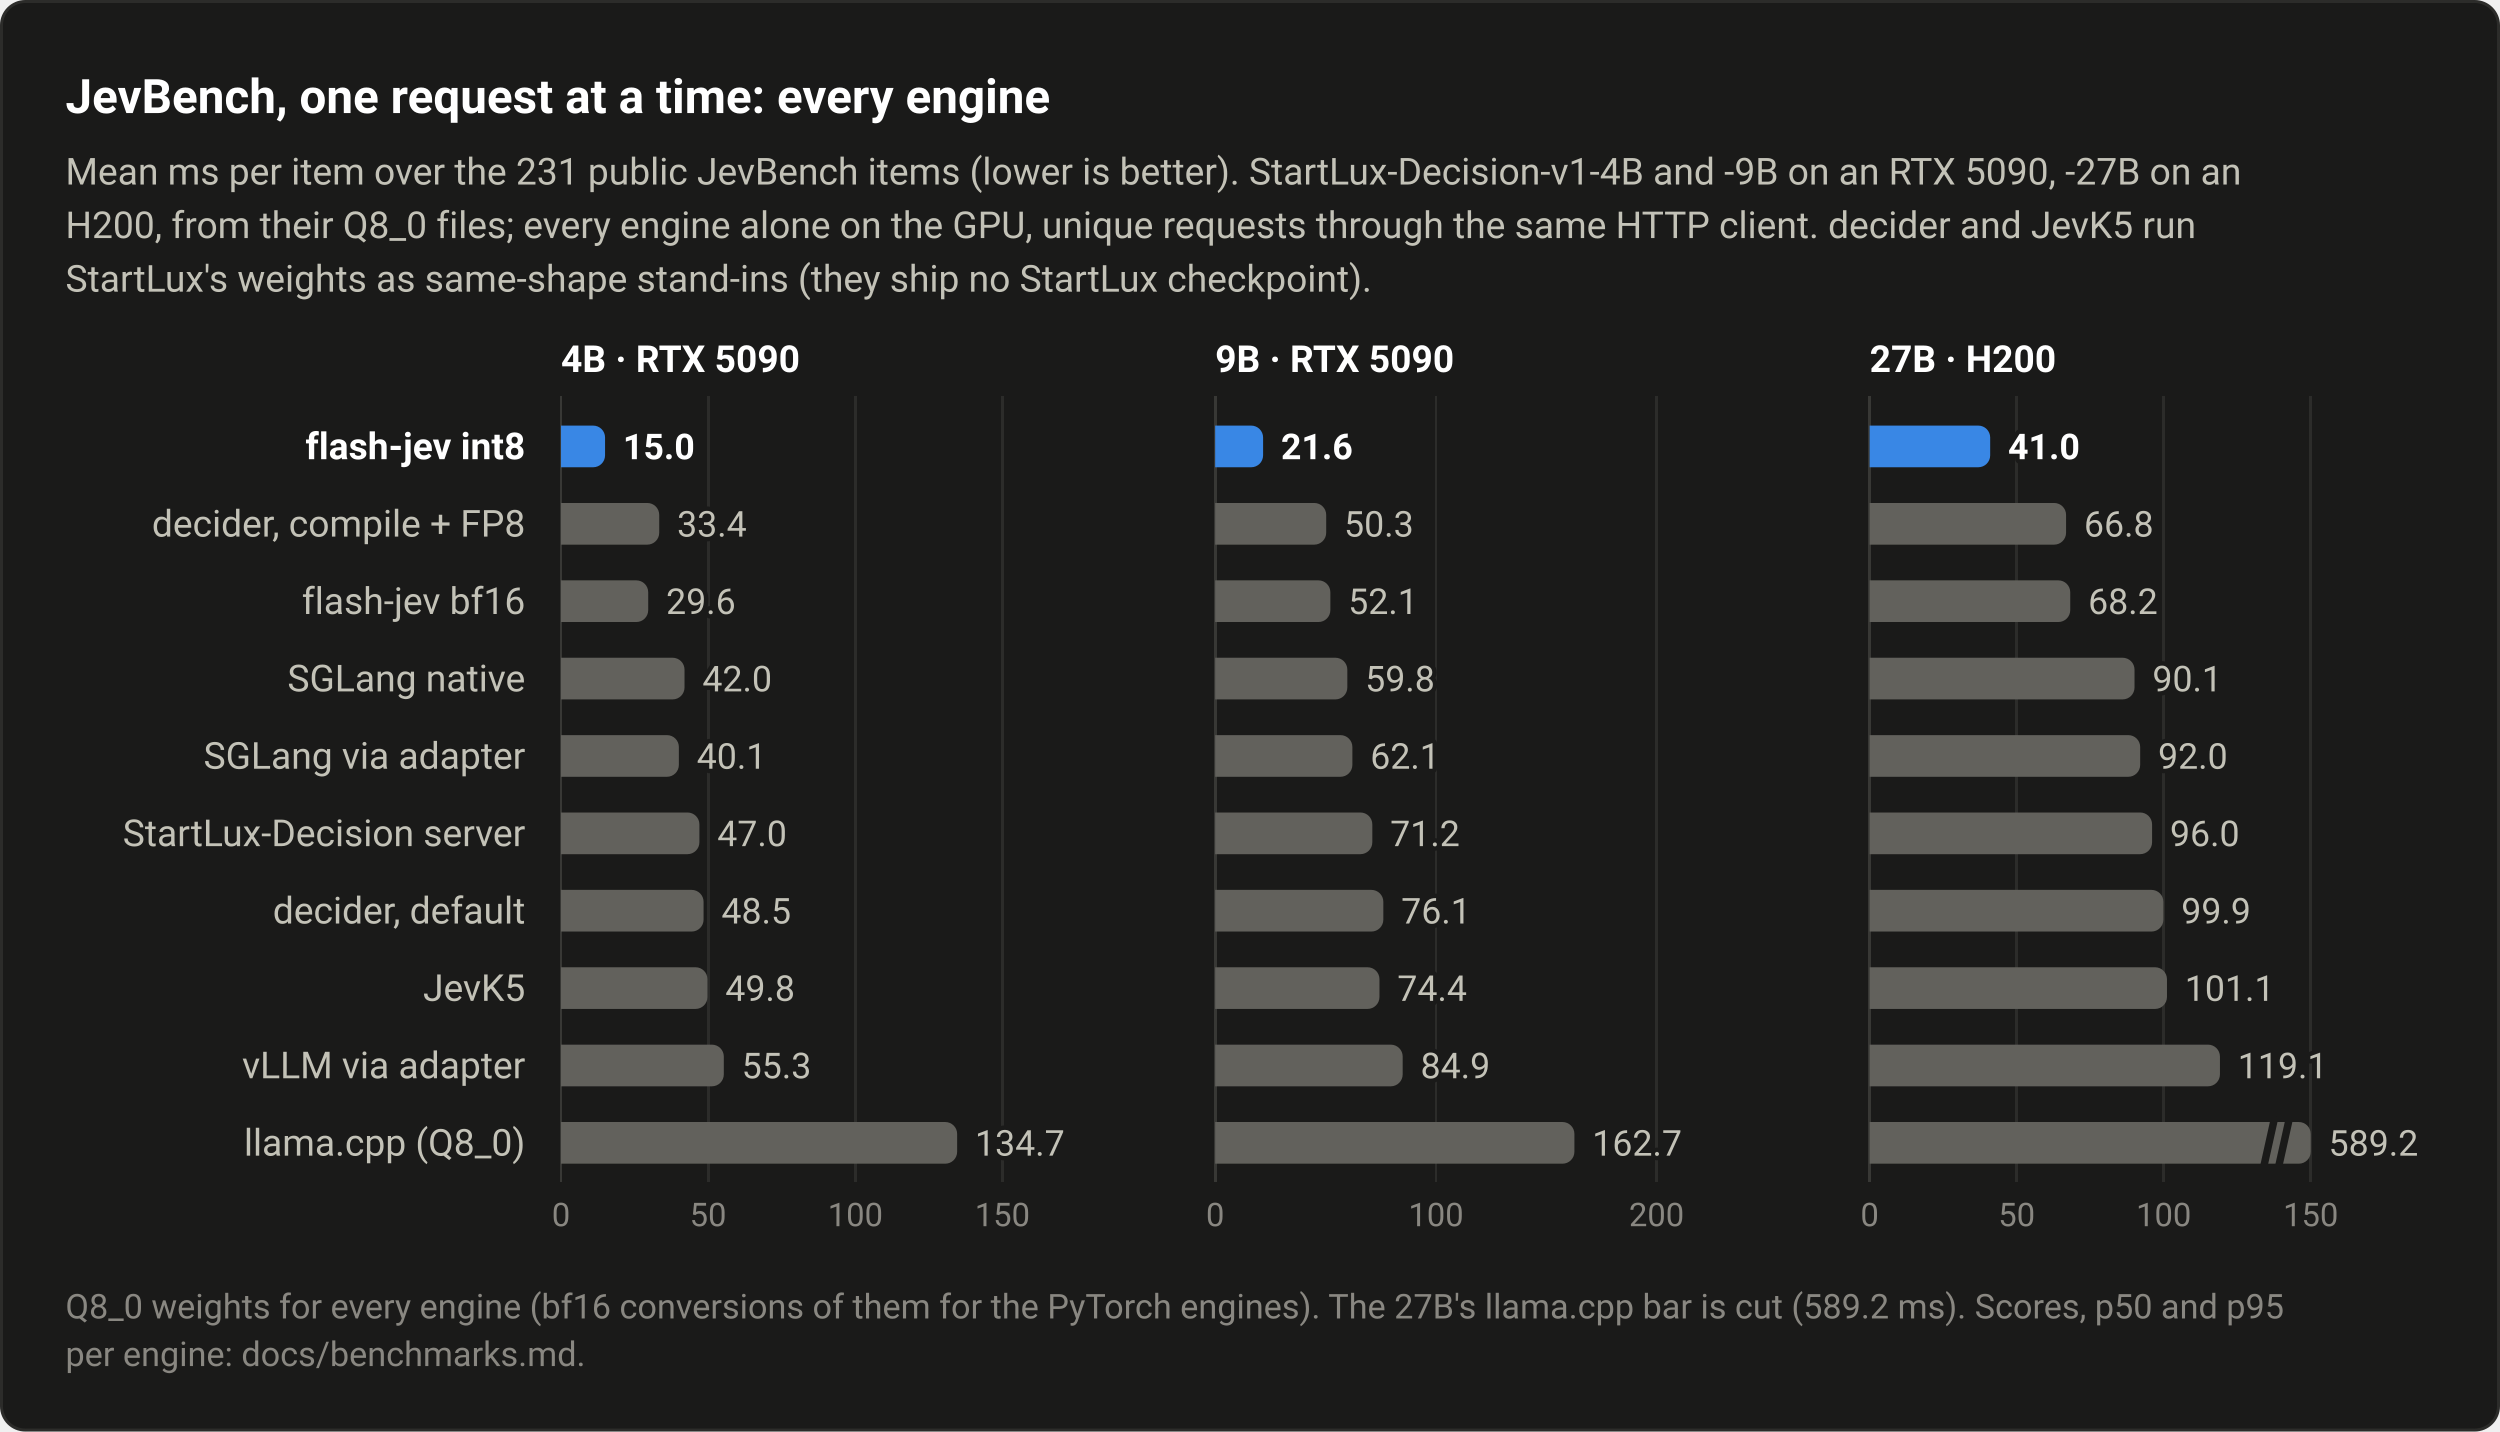
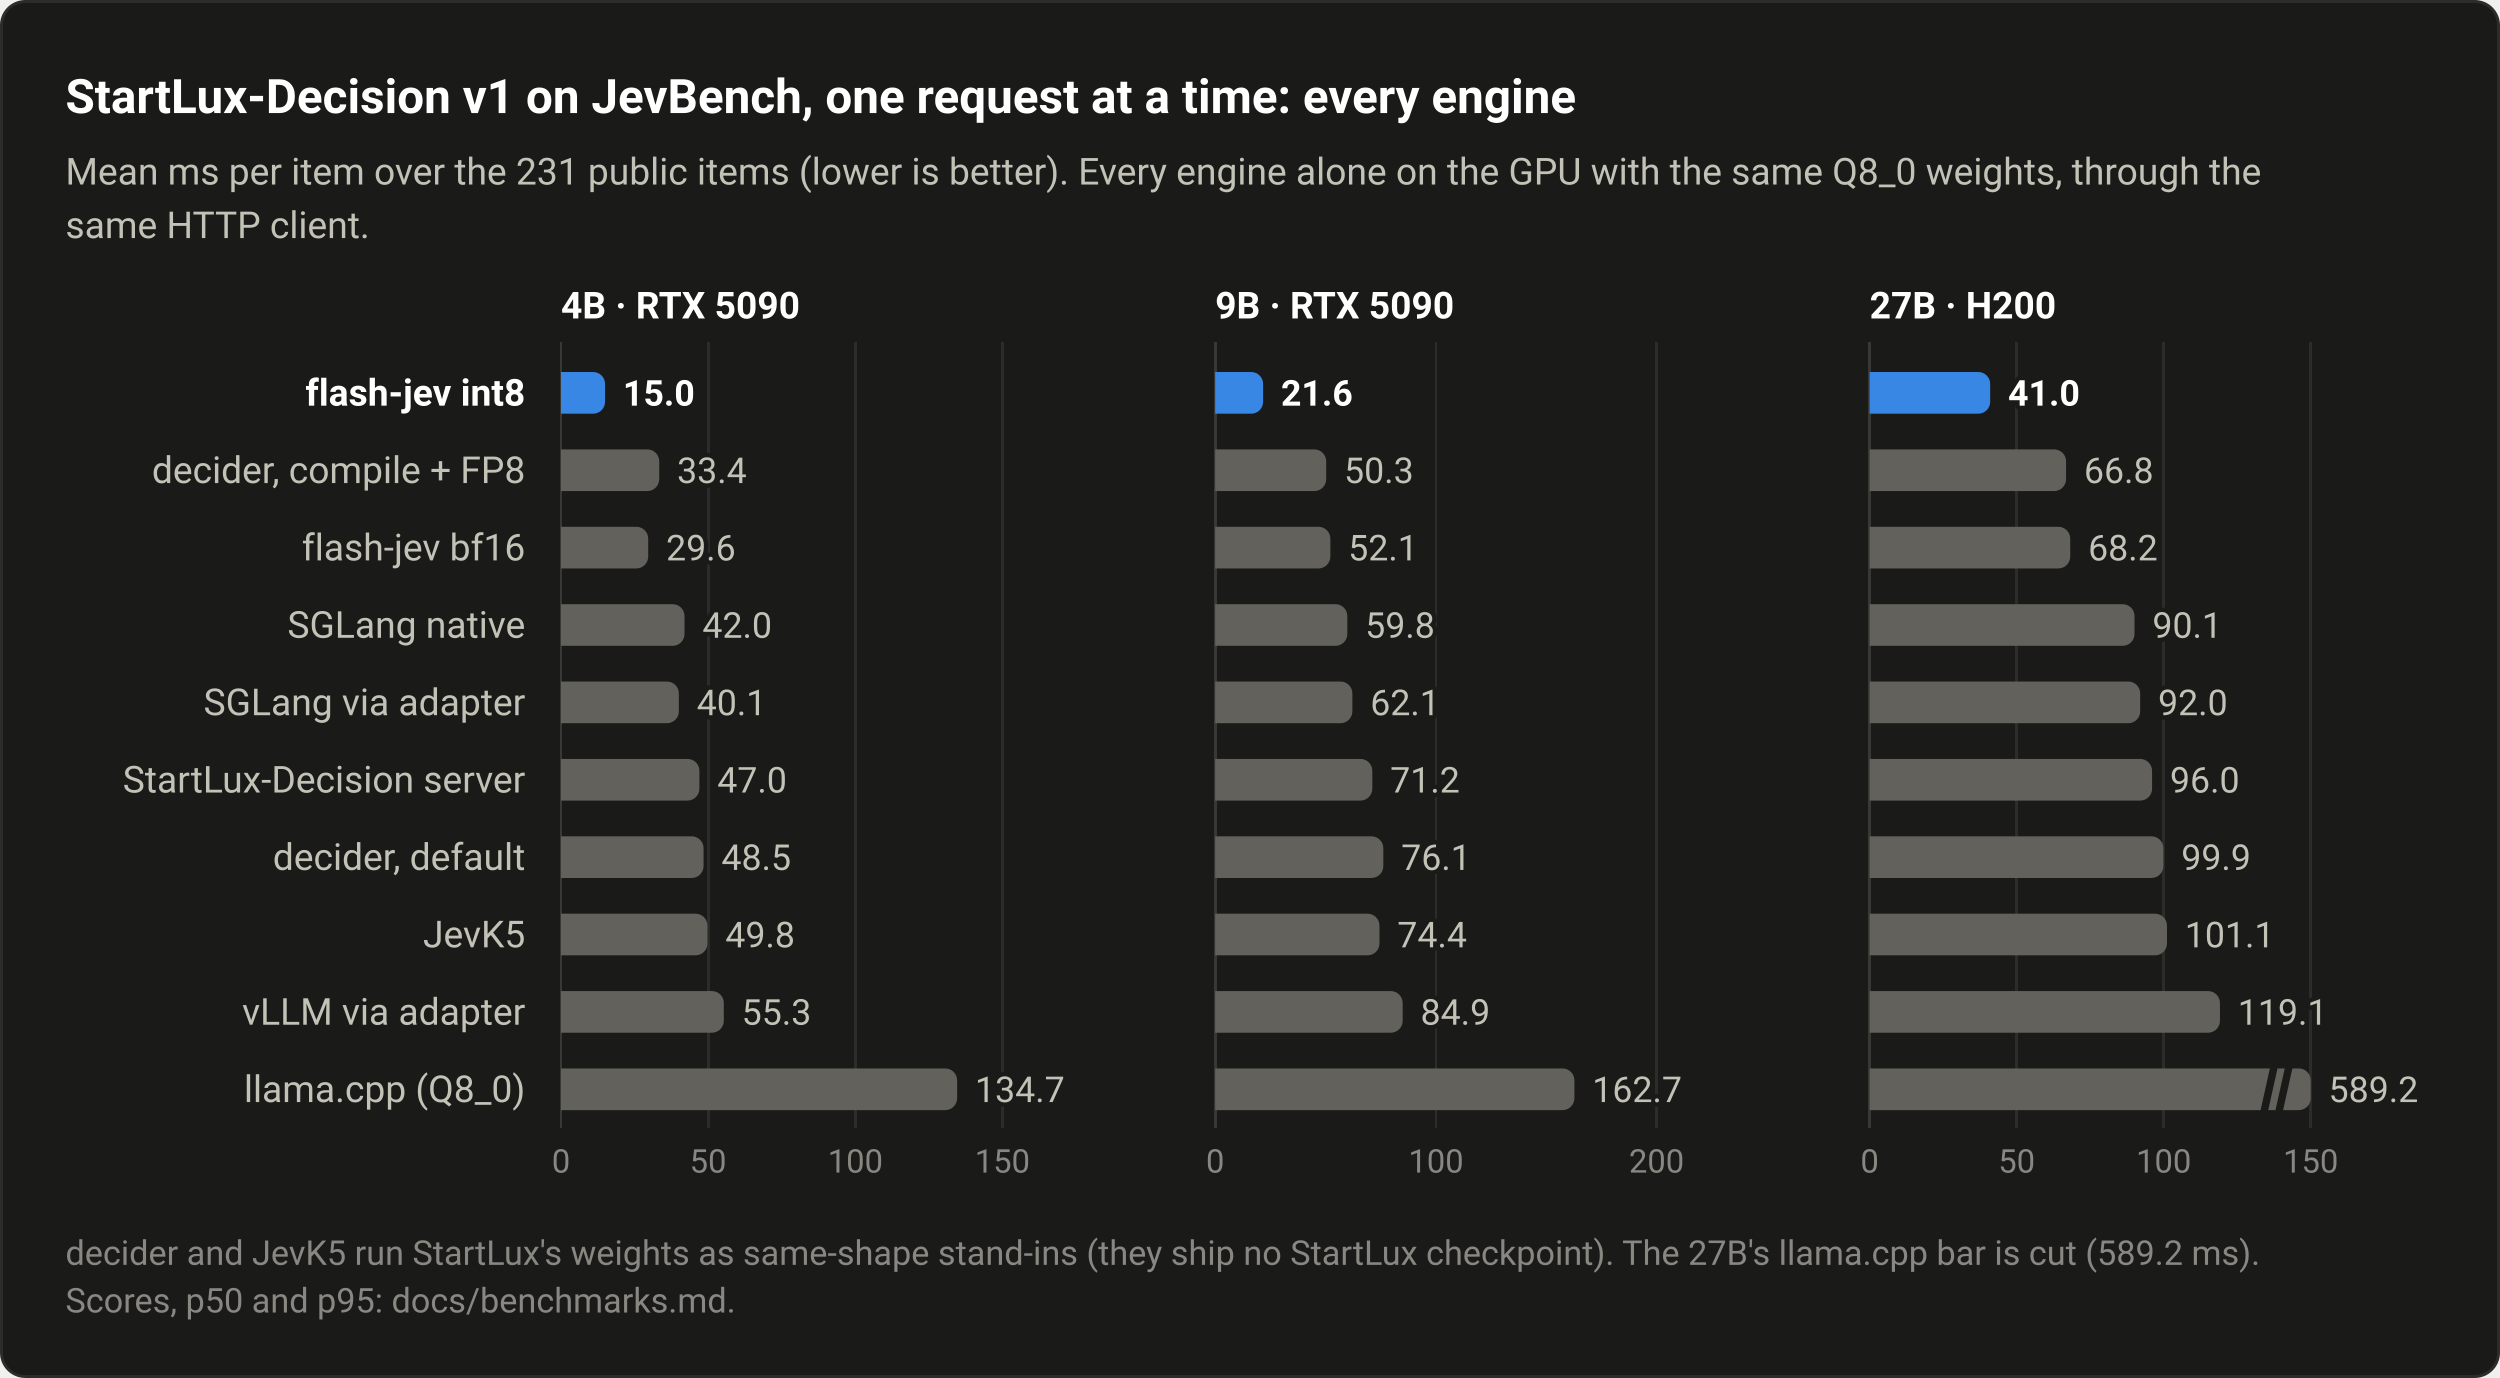
- <svg xmlns="http://www.w3.org/2000/svg" width="840" height="481" viewBox="0 0 840 481" role="img" aria-labelledby="title desc" font-family="system-ui, -apple-system, 'Segoe UI', Roboto, 'Helvetica Neue', Arial, sans-serif">
-   <rect x="0.5" y="0.5" width="839" height="480" rx="8" fill="#1a1a19" stroke="#2c2c2a" />
-   <text x="22.0" y="38.0" font-size="16" fill="#ffffff" text-anchor="start" font-weight="600">JevBench, one request at a time: every engine</text>
-   <text x="22.0" y="62.0" font-size="12.5" fill="#c3c2b7" text-anchor="start" font-weight="400">Mean ms per item over the 231 public JevBench items (lower is better). StartLux-Decision-v1-4B and -9B on an RTX 5090, -27B on an</text>
-   <text x="22.0" y="80.0" font-size="12.5" fill="#c3c2b7" text-anchor="start" font-weight="400">H200, from their Q8_0 files; every engine alone on the GPU, unique requests through the same HTTP client. decider and JevK5 run</text>
-   <text x="22.0" y="98.0" font-size="12.5" fill="#c3c2b7" text-anchor="start" font-weight="400">StartLux's weights as same-shape stand-ins (they ship no StartLux checkpoint).</text>
-   <text x="188.5" y="125.0" font-size="12.5" fill="#ffffff" text-anchor="start" font-weight="600">4B · RTX 5090</text>
-   <text x="188.5" y="412.0" font-size="11" fill="#898781" text-anchor="middle" font-weight="400" style="font-variant-numeric: tabular-nums">0</text>
-   <line x1="237.9" y1="133.0" x2="237.9" y2="397.0" stroke="#2c2c2a" stroke-width="1" shape-rendering="crispEdges" />
-   <text x="237.9" y="412.0" font-size="11" fill="#898781" text-anchor="middle" font-weight="400" style="font-variant-numeric: tabular-nums">50</text>
-   <line x1="287.4" y1="133.0" x2="287.4" y2="397.0" stroke="#2c2c2a" stroke-width="1" shape-rendering="crispEdges" />
-   <text x="287.4" y="412.0" font-size="11" fill="#898781" text-anchor="middle" font-weight="400" style="font-variant-numeric: tabular-nums">100</text>
-   <line x1="336.8" y1="133.0" x2="336.8" y2="397.0" stroke="#2c2c2a" stroke-width="1" shape-rendering="crispEdges" />
-   <text x="336.8" y="412.0" font-size="11" fill="#898781" text-anchor="middle" font-weight="400" style="font-variant-numeric: tabular-nums">150</text>
-   <line x1="188.5" y1="133.0" x2="188.5" y2="397.0" stroke="#383835" stroke-width="1" shape-rendering="crispEdges" />
-   <path d="M188.5,143.0 H199.3 A4.0,4.0 0 0 1 203.3,147.0 V153.0 A4.0,4.0 0 0 1 199.3,157.0 H188.5 Z" fill="#3987e5" />
-   <text x="209.3" y="154.3" font-size="12" fill="#ffffff" text-anchor="start" font-weight="600" style="font-variant-numeric: tabular-nums" stroke="#1a1a19" stroke-width="3" stroke-linejoin="round" paint-order="stroke">15.0</text>
-   <path d="M188.5,169.0 H217.5 A4.0,4.0 0 0 1 221.5,173.0 V179.0 A4.0,4.0 0 0 1 217.5,183.0 H188.5 Z" fill="#62615c" />
-   <text x="227.5" y="180.3" font-size="12" fill="#c3c2b7" text-anchor="start" font-weight="400" style="font-variant-numeric: tabular-nums" stroke="#1a1a19" stroke-width="3" stroke-linejoin="round" paint-order="stroke">33.4</text>
-   <path d="M188.5,195.0 H213.8 A4.0,4.0 0 0 1 217.8,199.0 V205.0 A4.0,4.0 0 0 1 213.8,209.0 H188.5 Z" fill="#62615c" />
-   <text x="223.8" y="206.3" font-size="12" fill="#c3c2b7" text-anchor="start" font-weight="400" style="font-variant-numeric: tabular-nums" stroke="#1a1a19" stroke-width="3" stroke-linejoin="round" paint-order="stroke">29.6</text>
-   <path d="M188.5,221.0 H226.0 A4.0,4.0 0 0 1 230.0,225.0 V231.0 A4.0,4.0 0 0 1 226.0,235.0 H188.5 Z" fill="#62615c" />
-   <text x="236.0" y="232.3" font-size="12" fill="#c3c2b7" text-anchor="start" font-weight="400" style="font-variant-numeric: tabular-nums" stroke="#1a1a19" stroke-width="3" stroke-linejoin="round" paint-order="stroke">42.0</text>
-   <path d="M188.5,247.0 H224.1 A4.0,4.0 0 0 1 228.1,251.0 V257.0 A4.0,4.0 0 0 1 224.1,261.0 H188.5 Z" fill="#62615c" />
-   <text x="234.1" y="258.3" font-size="12" fill="#c3c2b7" text-anchor="start" font-weight="400" style="font-variant-numeric: tabular-nums" stroke="#1a1a19" stroke-width="3" stroke-linejoin="round" paint-order="stroke">40.1</text>
-   <path d="M188.5,273.0 H231.0 A4.0,4.0 0 0 1 235.0,277.0 V283.0 A4.0,4.0 0 0 1 231.0,287.0 H188.5 Z" fill="#62615c" />
-   <text x="241.0" y="284.3" font-size="12" fill="#c3c2b7" text-anchor="start" font-weight="400" style="font-variant-numeric: tabular-nums" stroke="#1a1a19" stroke-width="3" stroke-linejoin="round" paint-order="stroke">47.0</text>
-   <path d="M188.5,299.0 H232.4 A4.0,4.0 0 0 1 236.4,303.0 V309.0 A4.0,4.0 0 0 1 232.4,313.0 H188.5 Z" fill="#62615c" />
-   <text x="242.4" y="310.3" font-size="12" fill="#c3c2b7" text-anchor="start" font-weight="400" style="font-variant-numeric: tabular-nums" stroke="#1a1a19" stroke-width="3" stroke-linejoin="round" paint-order="stroke">48.5</text>
-   <path d="M188.5,325.0 H233.7 A4.0,4.0 0 0 1 237.7,329.0 V335.0 A4.0,4.0 0 0 1 233.7,339.0 H188.5 Z" fill="#62615c" />
-   <text x="243.7" y="336.3" font-size="12" fill="#c3c2b7" text-anchor="start" font-weight="400" style="font-variant-numeric: tabular-nums" stroke="#1a1a19" stroke-width="3" stroke-linejoin="round" paint-order="stroke">49.8</text>
-   <path d="M188.5,351.0 H239.2 A4.0,4.0 0 0 1 243.2,355.0 V361.0 A4.0,4.0 0 0 1 239.2,365.0 H188.5 Z" fill="#62615c" />
-   <text x="249.2" y="362.3" font-size="12" fill="#c3c2b7" text-anchor="start" font-weight="400" style="font-variant-numeric: tabular-nums" stroke="#1a1a19" stroke-width="3" stroke-linejoin="round" paint-order="stroke">55.3</text>
-   <path d="M188.5,377.0 H317.6 A4.0,4.0 0 0 1 321.6,381.0 V387.0 A4.0,4.0 0 0 1 317.6,391.0 H188.5 Z" fill="#62615c" />
-   <text x="327.6" y="388.3" font-size="12" fill="#c3c2b7" text-anchor="start" font-weight="400" style="font-variant-numeric: tabular-nums" stroke="#1a1a19" stroke-width="3" stroke-linejoin="round" paint-order="stroke">134.7</text>
-   <text x="408.3" y="125.0" font-size="12.5" fill="#ffffff" text-anchor="start" font-weight="600">9B · RTX 5090</text>
-   <text x="408.3" y="412.0" font-size="11" fill="#898781" text-anchor="middle" font-weight="400" style="font-variant-numeric: tabular-nums">0</text>
-   <line x1="482.5" y1="133.0" x2="482.5" y2="397.0" stroke="#2c2c2a" stroke-width="1" shape-rendering="crispEdges" />
-   <text x="482.5" y="412.0" font-size="11" fill="#898781" text-anchor="middle" font-weight="400" style="font-variant-numeric: tabular-nums">100</text>
-   <line x1="556.6" y1="133.0" x2="556.6" y2="397.0" stroke="#2c2c2a" stroke-width="1" shape-rendering="crispEdges" />
-   <text x="556.6" y="412.0" font-size="11" fill="#898781" text-anchor="middle" font-weight="400" style="font-variant-numeric: tabular-nums">200</text>
-   <line x1="408.3" y1="133.0" x2="408.3" y2="397.0" stroke="#383835" stroke-width="1" shape-rendering="crispEdges" />
-   <path d="M408.3,143.0 H420.4 A4.0,4.0 0 0 1 424.4,147.0 V153.0 A4.0,4.0 0 0 1 420.4,157.0 H408.3 Z" fill="#3987e5" />
-   <text x="430.4" y="154.3" font-size="12" fill="#ffffff" text-anchor="start" font-weight="600" style="font-variant-numeric: tabular-nums" stroke="#1a1a19" stroke-width="3" stroke-linejoin="round" paint-order="stroke">21.6</text>
-   <path d="M408.3,169.0 H441.6 A4.0,4.0 0 0 1 445.6,173.0 V179.0 A4.0,4.0 0 0 1 441.6,183.0 H408.3 Z" fill="#62615c" />
-   <text x="451.6" y="180.3" font-size="12" fill="#c3c2b7" text-anchor="start" font-weight="400" style="font-variant-numeric: tabular-nums" stroke="#1a1a19" stroke-width="3" stroke-linejoin="round" paint-order="stroke">50.3</text>
-   <path d="M408.3,195.0 H443.0 A4.0,4.0 0 0 1 447.0,199.0 V205.0 A4.0,4.0 0 0 1 443.0,209.0 H408.3 Z" fill="#62615c" />
-   <text x="453.0" y="206.3" font-size="12" fill="#c3c2b7" text-anchor="start" font-weight="400" style="font-variant-numeric: tabular-nums" stroke="#1a1a19" stroke-width="3" stroke-linejoin="round" paint-order="stroke">52.1</text>
-   <path d="M408.3,221.0 H448.7 A4.0,4.0 0 0 1 452.7,225.0 V231.0 A4.0,4.0 0 0 1 448.7,235.0 H408.3 Z" fill="#62615c" />
-   <text x="458.7" y="232.3" font-size="12" fill="#c3c2b7" text-anchor="start" font-weight="400" style="font-variant-numeric: tabular-nums" stroke="#1a1a19" stroke-width="3" stroke-linejoin="round" paint-order="stroke">59.8</text>
-   <path d="M408.3,247.0 H450.4 A4.0,4.0 0 0 1 454.4,251.0 V257.0 A4.0,4.0 0 0 1 450.4,261.0 H408.3 Z" fill="#62615c" />
-   <text x="460.4" y="258.3" font-size="12" fill="#c3c2b7" text-anchor="start" font-weight="400" style="font-variant-numeric: tabular-nums" stroke="#1a1a19" stroke-width="3" stroke-linejoin="round" paint-order="stroke">62.1</text>
-   <path d="M408.3,273.0 H457.1 A4.0,4.0 0 0 1 461.1,277.0 V283.0 A4.0,4.0 0 0 1 457.1,287.0 H408.3 Z" fill="#62615c" />
-   <text x="467.1" y="284.3" font-size="12" fill="#c3c2b7" text-anchor="start" font-weight="400" style="font-variant-numeric: tabular-nums" stroke="#1a1a19" stroke-width="3" stroke-linejoin="round" paint-order="stroke">71.2</text>
-   <path d="M408.3,299.0 H460.8 A4.0,4.0 0 0 1 464.8,303.0 V309.0 A4.0,4.0 0 0 1 460.8,313.0 H408.3 Z" fill="#62615c" />
-   <text x="470.8" y="310.3" font-size="12" fill="#c3c2b7" text-anchor="start" font-weight="400" style="font-variant-numeric: tabular-nums" stroke="#1a1a19" stroke-width="3" stroke-linejoin="round" paint-order="stroke">76.1</text>
-   <path d="M408.3,325.0 H459.5 A4.0,4.0 0 0 1 463.5,329.0 V335.0 A4.0,4.0 0 0 1 459.5,339.0 H408.3 Z" fill="#62615c" />
-   <text x="469.5" y="336.3" font-size="12" fill="#c3c2b7" text-anchor="start" font-weight="400" style="font-variant-numeric: tabular-nums" stroke="#1a1a19" stroke-width="3" stroke-linejoin="round" paint-order="stroke">74.4</text>
-   <path d="M408.3,351.0 H467.3 A4.0,4.0 0 0 1 471.3,355.0 V361.0 A4.0,4.0 0 0 1 467.3,365.0 H408.3 Z" fill="#62615c" />
-   <text x="477.3" y="362.3" font-size="12" fill="#c3c2b7" text-anchor="start" font-weight="400" style="font-variant-numeric: tabular-nums" stroke="#1a1a19" stroke-width="3" stroke-linejoin="round" paint-order="stroke">84.9</text>
-   <path d="M408.3,377.0 H525.0 A4.0,4.0 0 0 1 529.0,381.0 V387.0 A4.0,4.0 0 0 1 525.0,391.0 H408.3 Z" fill="#62615c" />
-   <text x="535.0" y="388.3" font-size="12" fill="#c3c2b7" text-anchor="start" font-weight="400" style="font-variant-numeric: tabular-nums" stroke="#1a1a19" stroke-width="3" stroke-linejoin="round" paint-order="stroke">162.7</text>
-   <text x="628.2" y="125.0" font-size="12.5" fill="#ffffff" text-anchor="start" font-weight="600">27B · H200</text>
-   <text x="628.2" y="412.0" font-size="11" fill="#898781" text-anchor="middle" font-weight="400" style="font-variant-numeric: tabular-nums">0</text>
-   <line x1="677.6" y1="133.0" x2="677.6" y2="397.0" stroke="#2c2c2a" stroke-width="1" shape-rendering="crispEdges" />
-   <text x="677.6" y="412.0" font-size="11" fill="#898781" text-anchor="middle" font-weight="400" style="font-variant-numeric: tabular-nums">50</text>
-   <line x1="727.0" y1="133.0" x2="727.0" y2="397.0" stroke="#2c2c2a" stroke-width="1" shape-rendering="crispEdges" />
-   <text x="727.0" y="412.0" font-size="11" fill="#898781" text-anchor="middle" font-weight="400" style="font-variant-numeric: tabular-nums">100</text>
-   <line x1="776.4" y1="133.0" x2="776.4" y2="397.0" stroke="#2c2c2a" stroke-width="1" shape-rendering="crispEdges" />
-   <text x="776.4" y="412.0" font-size="11" fill="#898781" text-anchor="middle" font-weight="400" style="font-variant-numeric: tabular-nums">150</text>
-   <line x1="628.2" y1="133.0" x2="628.2" y2="397.0" stroke="#383835" stroke-width="1" shape-rendering="crispEdges" />
-   <path d="M628.2,143.0 H664.7 A4.0,4.0 0 0 1 668.7,147.0 V153.0 A4.0,4.0 0 0 1 664.7,157.0 H628.2 Z" fill="#3987e5" />
-   <text x="674.7" y="154.3" font-size="12" fill="#ffffff" text-anchor="start" font-weight="600" style="font-variant-numeric: tabular-nums" stroke="#1a1a19" stroke-width="3" stroke-linejoin="round" paint-order="stroke">41.0</text>
-   <path d="M628.2,169.0 H690.2 A4.0,4.0 0 0 1 694.2,173.0 V179.0 A4.0,4.0 0 0 1 690.2,183.0 H628.2 Z" fill="#62615c" />
-   <text x="700.2" y="180.3" font-size="12" fill="#c3c2b7" text-anchor="start" font-weight="400" style="font-variant-numeric: tabular-nums" stroke="#1a1a19" stroke-width="3" stroke-linejoin="round" paint-order="stroke">66.8</text>
-   <path d="M628.2,195.0 H691.6 A4.0,4.0 0 0 1 695.6,199.0 V205.0 A4.0,4.0 0 0 1 691.6,209.0 H628.2 Z" fill="#62615c" />
-   <text x="701.6" y="206.3" font-size="12" fill="#c3c2b7" text-anchor="start" font-weight="400" style="font-variant-numeric: tabular-nums" stroke="#1a1a19" stroke-width="3" stroke-linejoin="round" paint-order="stroke">68.2</text>
-   <path d="M628.2,221.0 H713.2 A4.0,4.0 0 0 1 717.2,225.0 V231.0 A4.0,4.0 0 0 1 713.2,235.0 H628.2 Z" fill="#62615c" />
-   <text x="723.2" y="232.3" font-size="12" fill="#c3c2b7" text-anchor="start" font-weight="400" style="font-variant-numeric: tabular-nums" stroke="#1a1a19" stroke-width="3" stroke-linejoin="round" paint-order="stroke">90.1</text>
-   <path d="M628.2,247.0 H715.1 A4.0,4.0 0 0 1 719.1,251.0 V257.0 A4.0,4.0 0 0 1 715.1,261.0 H628.2 Z" fill="#62615c" />
-   <text x="725.1" y="258.3" font-size="12" fill="#c3c2b7" text-anchor="start" font-weight="400" style="font-variant-numeric: tabular-nums" stroke="#1a1a19" stroke-width="3" stroke-linejoin="round" paint-order="stroke">92.0</text>
-   <path d="M628.2,273.0 H719.1 A4.0,4.0 0 0 1 723.1,277.0 V283.0 A4.0,4.0 0 0 1 719.1,287.0 H628.2 Z" fill="#62615c" />
-   <text x="729.1" y="284.3" font-size="12" fill="#c3c2b7" text-anchor="start" font-weight="400" style="font-variant-numeric: tabular-nums" stroke="#1a1a19" stroke-width="3" stroke-linejoin="round" paint-order="stroke">96.0</text>
-   <path d="M628.2,299.0 H722.9 A4.0,4.0 0 0 1 726.9,303.0 V309.0 A4.0,4.0 0 0 1 722.9,313.0 H628.2 Z" fill="#62615c" />
-   <text x="732.9" y="310.3" font-size="12" fill="#c3c2b7" text-anchor="start" font-weight="400" style="font-variant-numeric: tabular-nums" stroke="#1a1a19" stroke-width="3" stroke-linejoin="round" paint-order="stroke">99.9</text>
-   <path d="M628.2,325.0 H724.1 A4.0,4.0 0 0 1 728.1,329.0 V335.0 A4.0,4.0 0 0 1 724.1,339.0 H628.2 Z" fill="#62615c" />
-   <text x="734.1" y="336.3" font-size="12" fill="#c3c2b7" text-anchor="start" font-weight="400" style="font-variant-numeric: tabular-nums" stroke="#1a1a19" stroke-width="3" stroke-linejoin="round" paint-order="stroke">101.1</text>
-   <path d="M628.2,351.0 H741.9 A4.0,4.0 0 0 1 745.9,355.0 V361.0 A4.0,4.0 0 0 1 741.9,365.0 H628.2 Z" fill="#62615c" />
-   <text x="751.9" y="362.3" font-size="12" fill="#c3c2b7" text-anchor="start" font-weight="400" style="font-variant-numeric: tabular-nums" stroke="#1a1a19" stroke-width="3" stroke-linejoin="round" paint-order="stroke">119.1</text>
-   <path d="M628.2,377.0 H772.4 A4.0,4.0 0 0 1 776.4,381.0 V387.0 A4.0,4.0 0 0 1 772.4,391.0 H628.2 Z" fill="#62615c" />
-   <line x1="760.4" y1="393.0" x2="764.4" y2="375.0" stroke="#1a1a19" stroke-width="2.5" />
-   <line x1="765.4" y1="393.0" x2="769.4" y2="375.0" stroke="#1a1a19" stroke-width="2.5" />
-   <text x="782.4" y="388.3" font-size="12" fill="#c3c2b7" text-anchor="start" font-weight="400" style="font-variant-numeric: tabular-nums" stroke="#1a1a19" stroke-width="3" stroke-linejoin="round" paint-order="stroke">589.2</text>
-   <text x="176.5" y="154.3" font-size="12.5" fill="#ffffff" text-anchor="end" font-weight="600">flash-jev int8</text>
-   <text x="176.5" y="180.3" font-size="12.5" fill="#c3c2b7" text-anchor="end" font-weight="400">decider, compile + FP8</text>
-   <text x="176.5" y="206.3" font-size="12.5" fill="#c3c2b7" text-anchor="end" font-weight="400">flash-jev bf16</text>
-   <text x="176.5" y="232.3" font-size="12.5" fill="#c3c2b7" text-anchor="end" font-weight="400">SGLang native</text>
-   <text x="176.5" y="258.3" font-size="12.5" fill="#c3c2b7" text-anchor="end" font-weight="400">SGLang via adapter</text>
-   <text x="176.5" y="284.3" font-size="12.5" fill="#c3c2b7" text-anchor="end" font-weight="400">StartLux-Decision server</text>
-   <text x="176.5" y="310.3" font-size="12.5" fill="#c3c2b7" text-anchor="end" font-weight="400">decider, default</text>
-   <text x="176.5" y="336.3" font-size="12.5" fill="#c3c2b7" text-anchor="end" font-weight="400">JevK5</text>
-   <text x="176.5" y="362.3" font-size="12.5" fill="#c3c2b7" text-anchor="end" font-weight="400">vLLM via adapter</text>
-   <text x="176.5" y="388.3" font-size="12.5" fill="#c3c2b7" text-anchor="end" font-weight="400">llama.cpp (Q8_0)</text>
-   <text x="22.0" y="443.0" font-size="11.5" fill="#898781" text-anchor="start" font-weight="400">Q8_0 weights for every engine (bf16 conversions of them for the PyTorch engines). The 27B's llama.cpp bar is cut (589.2 ms). Scores, p50 and p95</text>
-   <text x="22.0" y="459.0" font-size="11.5" fill="#898781" text-anchor="start" font-weight="400">per engine: docs/benchmarks.md.</text>
+ <svg xmlns="http://www.w3.org/2000/svg" width="840" height="463" viewBox="0 0 840 463" role="img" aria-labelledby="title desc" font-family="system-ui, -apple-system, 'Segoe UI', Roboto, 'Helvetica Neue', Arial, sans-serif">
+   <rect x="0.5" y="0.5" width="839" height="462" rx="8" fill="#1a1a19" stroke="#2c2c2a" />
+   <text x="22.0" y="38.0" font-size="16" fill="#ffffff" text-anchor="start" font-weight="600">StartLux-Decision v1 on JevBench, one request at a time: every engine</text>
+   <text x="22.0" y="62.0" font-size="12.5" fill="#c3c2b7" text-anchor="start" font-weight="400">Mean ms per item over the 231 public items (lower is better). Every engine alone on the GPU with the same Q8_0 weights, through the</text>
+   <text x="22.0" y="80.0" font-size="12.5" fill="#c3c2b7" text-anchor="start" font-weight="400">same HTTP client.</text>
+   <text x="188.5" y="107.0" font-size="12.5" fill="#ffffff" text-anchor="start" font-weight="600">4B · RTX 5090</text>
+   <text x="188.5" y="394.0" font-size="11" fill="#898781" text-anchor="middle" font-weight="400" style="font-variant-numeric: tabular-nums">0</text>
+   <line x1="237.9" y1="115.0" x2="237.9" y2="379.0" stroke="#2c2c2a" stroke-width="1" shape-rendering="crispEdges" />
+   <text x="237.9" y="394.0" font-size="11" fill="#898781" text-anchor="middle" font-weight="400" style="font-variant-numeric: tabular-nums">50</text>
+   <line x1="287.4" y1="115.0" x2="287.4" y2="379.0" stroke="#2c2c2a" stroke-width="1" shape-rendering="crispEdges" />
+   <text x="287.4" y="394.0" font-size="11" fill="#898781" text-anchor="middle" font-weight="400" style="font-variant-numeric: tabular-nums">100</text>
+   <line x1="336.8" y1="115.0" x2="336.8" y2="379.0" stroke="#2c2c2a" stroke-width="1" shape-rendering="crispEdges" />
+   <text x="336.8" y="394.0" font-size="11" fill="#898781" text-anchor="middle" font-weight="400" style="font-variant-numeric: tabular-nums">150</text>
+   <line x1="188.5" y1="115.0" x2="188.5" y2="379.0" stroke="#383835" stroke-width="1" shape-rendering="crispEdges" />
+   <path d="M188.5,125.0 H199.3 A4.0,4.0 0 0 1 203.3,129.0 V135.0 A4.0,4.0 0 0 1 199.3,139.0 H188.5 Z" fill="#3987e5" />
+   <text x="209.3" y="136.3" font-size="12" fill="#ffffff" text-anchor="start" font-weight="600" style="font-variant-numeric: tabular-nums" stroke="#1a1a19" stroke-width="3" stroke-linejoin="round" paint-order="stroke">15.0</text>
+   <path d="M188.5,151.0 H217.5 A4.0,4.0 0 0 1 221.5,155.0 V161.0 A4.0,4.0 0 0 1 217.5,165.0 H188.5 Z" fill="#62615c" />
+   <text x="227.5" y="162.3" font-size="12" fill="#c3c2b7" text-anchor="start" font-weight="400" style="font-variant-numeric: tabular-nums" stroke="#1a1a19" stroke-width="3" stroke-linejoin="round" paint-order="stroke">33.4</text>
+   <path d="M188.5,177.0 H213.8 A4.0,4.0 0 0 1 217.8,181.0 V187.0 A4.0,4.0 0 0 1 213.8,191.0 H188.5 Z" fill="#62615c" />
+   <text x="223.8" y="188.3" font-size="12" fill="#c3c2b7" text-anchor="start" font-weight="400" style="font-variant-numeric: tabular-nums" stroke="#1a1a19" stroke-width="3" stroke-linejoin="round" paint-order="stroke">29.6</text>
+   <path d="M188.5,203.0 H226.0 A4.0,4.0 0 0 1 230.0,207.0 V213.0 A4.0,4.0 0 0 1 226.0,217.0 H188.5 Z" fill="#62615c" />
+   <text x="236.0" y="214.3" font-size="12" fill="#c3c2b7" text-anchor="start" font-weight="400" style="font-variant-numeric: tabular-nums" stroke="#1a1a19" stroke-width="3" stroke-linejoin="round" paint-order="stroke">42.0</text>
+   <path d="M188.5,229.0 H224.1 A4.0,4.0 0 0 1 228.1,233.0 V239.0 A4.0,4.0 0 0 1 224.1,243.0 H188.5 Z" fill="#62615c" />
+   <text x="234.1" y="240.3" font-size="12" fill="#c3c2b7" text-anchor="start" font-weight="400" style="font-variant-numeric: tabular-nums" stroke="#1a1a19" stroke-width="3" stroke-linejoin="round" paint-order="stroke">40.1</text>
+   <path d="M188.5,255.0 H231.0 A4.0,4.0 0 0 1 235.0,259.0 V265.0 A4.0,4.0 0 0 1 231.0,269.0 H188.5 Z" fill="#62615c" />
+   <text x="241.0" y="266.3" font-size="12" fill="#c3c2b7" text-anchor="start" font-weight="400" style="font-variant-numeric: tabular-nums" stroke="#1a1a19" stroke-width="3" stroke-linejoin="round" paint-order="stroke">47.0</text>
+   <path d="M188.5,281.0 H232.4 A4.0,4.0 0 0 1 236.4,285.0 V291.0 A4.0,4.0 0 0 1 232.4,295.0 H188.5 Z" fill="#62615c" />
+   <text x="242.4" y="292.3" font-size="12" fill="#c3c2b7" text-anchor="start" font-weight="400" style="font-variant-numeric: tabular-nums" stroke="#1a1a19" stroke-width="3" stroke-linejoin="round" paint-order="stroke">48.5</text>
+   <path d="M188.5,307.0 H233.7 A4.0,4.0 0 0 1 237.7,311.0 V317.0 A4.0,4.0 0 0 1 233.7,321.0 H188.5 Z" fill="#62615c" />
+   <text x="243.7" y="318.3" font-size="12" fill="#c3c2b7" text-anchor="start" font-weight="400" style="font-variant-numeric: tabular-nums" stroke="#1a1a19" stroke-width="3" stroke-linejoin="round" paint-order="stroke">49.8</text>
+   <path d="M188.5,333.0 H239.2 A4.0,4.0 0 0 1 243.2,337.0 V343.0 A4.0,4.0 0 0 1 239.2,347.0 H188.5 Z" fill="#62615c" />
+   <text x="249.2" y="344.3" font-size="12" fill="#c3c2b7" text-anchor="start" font-weight="400" style="font-variant-numeric: tabular-nums" stroke="#1a1a19" stroke-width="3" stroke-linejoin="round" paint-order="stroke">55.3</text>
+   <path d="M188.5,359.0 H317.6 A4.0,4.0 0 0 1 321.6,363.0 V369.0 A4.0,4.0 0 0 1 317.6,373.0 H188.5 Z" fill="#62615c" />
+   <text x="327.6" y="370.3" font-size="12" fill="#c3c2b7" text-anchor="start" font-weight="400" style="font-variant-numeric: tabular-nums" stroke="#1a1a19" stroke-width="3" stroke-linejoin="round" paint-order="stroke">134.7</text>
+   <text x="408.3" y="107.0" font-size="12.5" fill="#ffffff" text-anchor="start" font-weight="600">9B · RTX 5090</text>
+   <text x="408.3" y="394.0" font-size="11" fill="#898781" text-anchor="middle" font-weight="400" style="font-variant-numeric: tabular-nums">0</text>
+   <line x1="482.5" y1="115.0" x2="482.5" y2="379.0" stroke="#2c2c2a" stroke-width="1" shape-rendering="crispEdges" />
+   <text x="482.5" y="394.0" font-size="11" fill="#898781" text-anchor="middle" font-weight="400" style="font-variant-numeric: tabular-nums">100</text>
+   <line x1="556.6" y1="115.0" x2="556.6" y2="379.0" stroke="#2c2c2a" stroke-width="1" shape-rendering="crispEdges" />
+   <text x="556.6" y="394.0" font-size="11" fill="#898781" text-anchor="middle" font-weight="400" style="font-variant-numeric: tabular-nums">200</text>
+   <line x1="408.3" y1="115.0" x2="408.3" y2="379.0" stroke="#383835" stroke-width="1" shape-rendering="crispEdges" />
+   <path d="M408.3,125.0 H420.4 A4.0,4.0 0 0 1 424.4,129.0 V135.0 A4.0,4.0 0 0 1 420.4,139.0 H408.3 Z" fill="#3987e5" />
+   <text x="430.4" y="136.3" font-size="12" fill="#ffffff" text-anchor="start" font-weight="600" style="font-variant-numeric: tabular-nums" stroke="#1a1a19" stroke-width="3" stroke-linejoin="round" paint-order="stroke">21.6</text>
+   <path d="M408.3,151.0 H441.6 A4.0,4.0 0 0 1 445.6,155.0 V161.0 A4.0,4.0 0 0 1 441.6,165.0 H408.3 Z" fill="#62615c" />
+   <text x="451.6" y="162.3" font-size="12" fill="#c3c2b7" text-anchor="start" font-weight="400" style="font-variant-numeric: tabular-nums" stroke="#1a1a19" stroke-width="3" stroke-linejoin="round" paint-order="stroke">50.3</text>
+   <path d="M408.3,177.0 H443.0 A4.0,4.0 0 0 1 447.0,181.0 V187.0 A4.0,4.0 0 0 1 443.0,191.0 H408.3 Z" fill="#62615c" />
+   <text x="453.0" y="188.3" font-size="12" fill="#c3c2b7" text-anchor="start" font-weight="400" style="font-variant-numeric: tabular-nums" stroke="#1a1a19" stroke-width="3" stroke-linejoin="round" paint-order="stroke">52.1</text>
+   <path d="M408.3,203.0 H448.7 A4.0,4.0 0 0 1 452.7,207.0 V213.0 A4.0,4.0 0 0 1 448.7,217.0 H408.3 Z" fill="#62615c" />
+   <text x="458.7" y="214.3" font-size="12" fill="#c3c2b7" text-anchor="start" font-weight="400" style="font-variant-numeric: tabular-nums" stroke="#1a1a19" stroke-width="3" stroke-linejoin="round" paint-order="stroke">59.8</text>
+   <path d="M408.3,229.0 H450.4 A4.0,4.0 0 0 1 454.4,233.0 V239.0 A4.0,4.0 0 0 1 450.4,243.0 H408.3 Z" fill="#62615c" />
+   <text x="460.4" y="240.3" font-size="12" fill="#c3c2b7" text-anchor="start" font-weight="400" style="font-variant-numeric: tabular-nums" stroke="#1a1a19" stroke-width="3" stroke-linejoin="round" paint-order="stroke">62.1</text>
+   <path d="M408.3,255.0 H457.1 A4.0,4.0 0 0 1 461.1,259.0 V265.0 A4.0,4.0 0 0 1 457.1,269.0 H408.3 Z" fill="#62615c" />
+   <text x="467.1" y="266.3" font-size="12" fill="#c3c2b7" text-anchor="start" font-weight="400" style="font-variant-numeric: tabular-nums" stroke="#1a1a19" stroke-width="3" stroke-linejoin="round" paint-order="stroke">71.2</text>
+   <path d="M408.3,281.0 H460.8 A4.0,4.0 0 0 1 464.8,285.0 V291.0 A4.0,4.0 0 0 1 460.8,295.0 H408.3 Z" fill="#62615c" />
+   <text x="470.8" y="292.3" font-size="12" fill="#c3c2b7" text-anchor="start" font-weight="400" style="font-variant-numeric: tabular-nums" stroke="#1a1a19" stroke-width="3" stroke-linejoin="round" paint-order="stroke">76.1</text>
+   <path d="M408.3,307.0 H459.5 A4.0,4.0 0 0 1 463.5,311.0 V317.0 A4.0,4.0 0 0 1 459.5,321.0 H408.3 Z" fill="#62615c" />
+   <text x="469.5" y="318.3" font-size="12" fill="#c3c2b7" text-anchor="start" font-weight="400" style="font-variant-numeric: tabular-nums" stroke="#1a1a19" stroke-width="3" stroke-linejoin="round" paint-order="stroke">74.4</text>
+   <path d="M408.3,333.0 H467.3 A4.0,4.0 0 0 1 471.3,337.0 V343.0 A4.0,4.0 0 0 1 467.3,347.0 H408.3 Z" fill="#62615c" />
+   <text x="477.3" y="344.3" font-size="12" fill="#c3c2b7" text-anchor="start" font-weight="400" style="font-variant-numeric: tabular-nums" stroke="#1a1a19" stroke-width="3" stroke-linejoin="round" paint-order="stroke">84.9</text>
+   <path d="M408.3,359.0 H525.0 A4.0,4.0 0 0 1 529.0,363.0 V369.0 A4.0,4.0 0 0 1 525.0,373.0 H408.3 Z" fill="#62615c" />
+   <text x="535.0" y="370.3" font-size="12" fill="#c3c2b7" text-anchor="start" font-weight="400" style="font-variant-numeric: tabular-nums" stroke="#1a1a19" stroke-width="3" stroke-linejoin="round" paint-order="stroke">162.7</text>
+   <text x="628.2" y="107.0" font-size="12.5" fill="#ffffff" text-anchor="start" font-weight="600">27B · H200</text>
+   <text x="628.2" y="394.0" font-size="11" fill="#898781" text-anchor="middle" font-weight="400" style="font-variant-numeric: tabular-nums">0</text>
+   <line x1="677.6" y1="115.0" x2="677.6" y2="379.0" stroke="#2c2c2a" stroke-width="1" shape-rendering="crispEdges" />
+   <text x="677.6" y="394.0" font-size="11" fill="#898781" text-anchor="middle" font-weight="400" style="font-variant-numeric: tabular-nums">50</text>
+   <line x1="727.0" y1="115.0" x2="727.0" y2="379.0" stroke="#2c2c2a" stroke-width="1" shape-rendering="crispEdges" />
+   <text x="727.0" y="394.0" font-size="11" fill="#898781" text-anchor="middle" font-weight="400" style="font-variant-numeric: tabular-nums">100</text>
+   <line x1="776.4" y1="115.0" x2="776.4" y2="379.0" stroke="#2c2c2a" stroke-width="1" shape-rendering="crispEdges" />
+   <text x="776.4" y="394.0" font-size="11" fill="#898781" text-anchor="middle" font-weight="400" style="font-variant-numeric: tabular-nums">150</text>
+   <line x1="628.2" y1="115.0" x2="628.2" y2="379.0" stroke="#383835" stroke-width="1" shape-rendering="crispEdges" />
+   <path d="M628.2,125.0 H664.7 A4.0,4.0 0 0 1 668.7,129.0 V135.0 A4.0,4.0 0 0 1 664.7,139.0 H628.2 Z" fill="#3987e5" />
+   <text x="674.7" y="136.3" font-size="12" fill="#ffffff" text-anchor="start" font-weight="600" style="font-variant-numeric: tabular-nums" stroke="#1a1a19" stroke-width="3" stroke-linejoin="round" paint-order="stroke">41.0</text>
+   <path d="M628.2,151.0 H690.2 A4.0,4.0 0 0 1 694.2,155.0 V161.0 A4.0,4.0 0 0 1 690.2,165.0 H628.2 Z" fill="#62615c" />
+   <text x="700.2" y="162.3" font-size="12" fill="#c3c2b7" text-anchor="start" font-weight="400" style="font-variant-numeric: tabular-nums" stroke="#1a1a19" stroke-width="3" stroke-linejoin="round" paint-order="stroke">66.8</text>
+   <path d="M628.2,177.0 H691.6 A4.0,4.0 0 0 1 695.6,181.0 V187.0 A4.0,4.0 0 0 1 691.6,191.0 H628.2 Z" fill="#62615c" />
+   <text x="701.6" y="188.3" font-size="12" fill="#c3c2b7" text-anchor="start" font-weight="400" style="font-variant-numeric: tabular-nums" stroke="#1a1a19" stroke-width="3" stroke-linejoin="round" paint-order="stroke">68.2</text>
+   <path d="M628.2,203.0 H713.2 A4.0,4.0 0 0 1 717.2,207.0 V213.0 A4.0,4.0 0 0 1 713.2,217.0 H628.2 Z" fill="#62615c" />
+   <text x="723.2" y="214.3" font-size="12" fill="#c3c2b7" text-anchor="start" font-weight="400" style="font-variant-numeric: tabular-nums" stroke="#1a1a19" stroke-width="3" stroke-linejoin="round" paint-order="stroke">90.1</text>
+   <path d="M628.2,229.0 H715.1 A4.0,4.0 0 0 1 719.1,233.0 V239.0 A4.0,4.0 0 0 1 715.1,243.0 H628.2 Z" fill="#62615c" />
+   <text x="725.1" y="240.3" font-size="12" fill="#c3c2b7" text-anchor="start" font-weight="400" style="font-variant-numeric: tabular-nums" stroke="#1a1a19" stroke-width="3" stroke-linejoin="round" paint-order="stroke">92.0</text>
+   <path d="M628.2,255.0 H719.1 A4.0,4.0 0 0 1 723.1,259.0 V265.0 A4.0,4.0 0 0 1 719.1,269.0 H628.2 Z" fill="#62615c" />
+   <text x="729.1" y="266.3" font-size="12" fill="#c3c2b7" text-anchor="start" font-weight="400" style="font-variant-numeric: tabular-nums" stroke="#1a1a19" stroke-width="3" stroke-linejoin="round" paint-order="stroke">96.0</text>
+   <path d="M628.2,281.0 H722.9 A4.0,4.0 0 0 1 726.9,285.0 V291.0 A4.0,4.0 0 0 1 722.9,295.0 H628.2 Z" fill="#62615c" />
+   <text x="732.9" y="292.3" font-size="12" fill="#c3c2b7" text-anchor="start" font-weight="400" style="font-variant-numeric: tabular-nums" stroke="#1a1a19" stroke-width="3" stroke-linejoin="round" paint-order="stroke">99.9</text>
+   <path d="M628.2,307.0 H724.1 A4.0,4.0 0 0 1 728.1,311.0 V317.0 A4.0,4.0 0 0 1 724.1,321.0 H628.2 Z" fill="#62615c" />
+   <text x="734.1" y="318.3" font-size="12" fill="#c3c2b7" text-anchor="start" font-weight="400" style="font-variant-numeric: tabular-nums" stroke="#1a1a19" stroke-width="3" stroke-linejoin="round" paint-order="stroke">101.1</text>
+   <path d="M628.2,333.0 H741.9 A4.0,4.0 0 0 1 745.9,337.0 V343.0 A4.0,4.0 0 0 1 741.9,347.0 H628.2 Z" fill="#62615c" />
+   <text x="751.9" y="344.3" font-size="12" fill="#c3c2b7" text-anchor="start" font-weight="400" style="font-variant-numeric: tabular-nums" stroke="#1a1a19" stroke-width="3" stroke-linejoin="round" paint-order="stroke">119.1</text>
+   <path d="M628.2,359.0 H772.4 A4.0,4.0 0 0 1 776.4,363.0 V369.0 A4.0,4.0 0 0 1 772.4,373.0 H628.2 Z" fill="#62615c" />
+   <line x1="760.4" y1="375.0" x2="764.4" y2="357.0" stroke="#1a1a19" stroke-width="2.5" />
+   <line x1="765.4" y1="375.0" x2="769.4" y2="357.0" stroke="#1a1a19" stroke-width="2.5" />
+   <text x="782.4" y="370.3" font-size="12" fill="#c3c2b7" text-anchor="start" font-weight="400" style="font-variant-numeric: tabular-nums" stroke="#1a1a19" stroke-width="3" stroke-linejoin="round" paint-order="stroke">589.2</text>
+   <text x="176.5" y="136.3" font-size="12.5" fill="#ffffff" text-anchor="end" font-weight="600">flash-jev int8</text>
+   <text x="176.5" y="162.3" font-size="12.5" fill="#c3c2b7" text-anchor="end" font-weight="400">decider, compile + FP8</text>
+   <text x="176.5" y="188.3" font-size="12.5" fill="#c3c2b7" text-anchor="end" font-weight="400">flash-jev bf16</text>
+   <text x="176.5" y="214.3" font-size="12.5" fill="#c3c2b7" text-anchor="end" font-weight="400">SGLang native</text>
+   <text x="176.5" y="240.3" font-size="12.5" fill="#c3c2b7" text-anchor="end" font-weight="400">SGLang via adapter</text>
+   <text x="176.5" y="266.3" font-size="12.5" fill="#c3c2b7" text-anchor="end" font-weight="400">StartLux-Decision server</text>
+   <text x="176.5" y="292.3" font-size="12.5" fill="#c3c2b7" text-anchor="end" font-weight="400">decider, default</text>
+   <text x="176.5" y="318.3" font-size="12.5" fill="#c3c2b7" text-anchor="end" font-weight="400">JevK5</text>
+   <text x="176.5" y="344.3" font-size="12.5" fill="#c3c2b7" text-anchor="end" font-weight="400">vLLM via adapter</text>
+   <text x="176.5" y="370.3" font-size="12.5" fill="#c3c2b7" text-anchor="end" font-weight="400">llama.cpp (Q8_0)</text>
+   <text x="22.0" y="425.0" font-size="11.5" fill="#898781" text-anchor="start" font-weight="400">decider and JevK5 run StartLux's weights as same-shape stand-ins (they ship no StartLux checkpoint). The 27B's llama.cpp bar is cut (589.2 ms).</text>
+   <text x="22.0" y="441.0" font-size="11.5" fill="#898781" text-anchor="start" font-weight="400">Scores, p50 and p95: docs/benchmarks.md.</text>
</svg>
